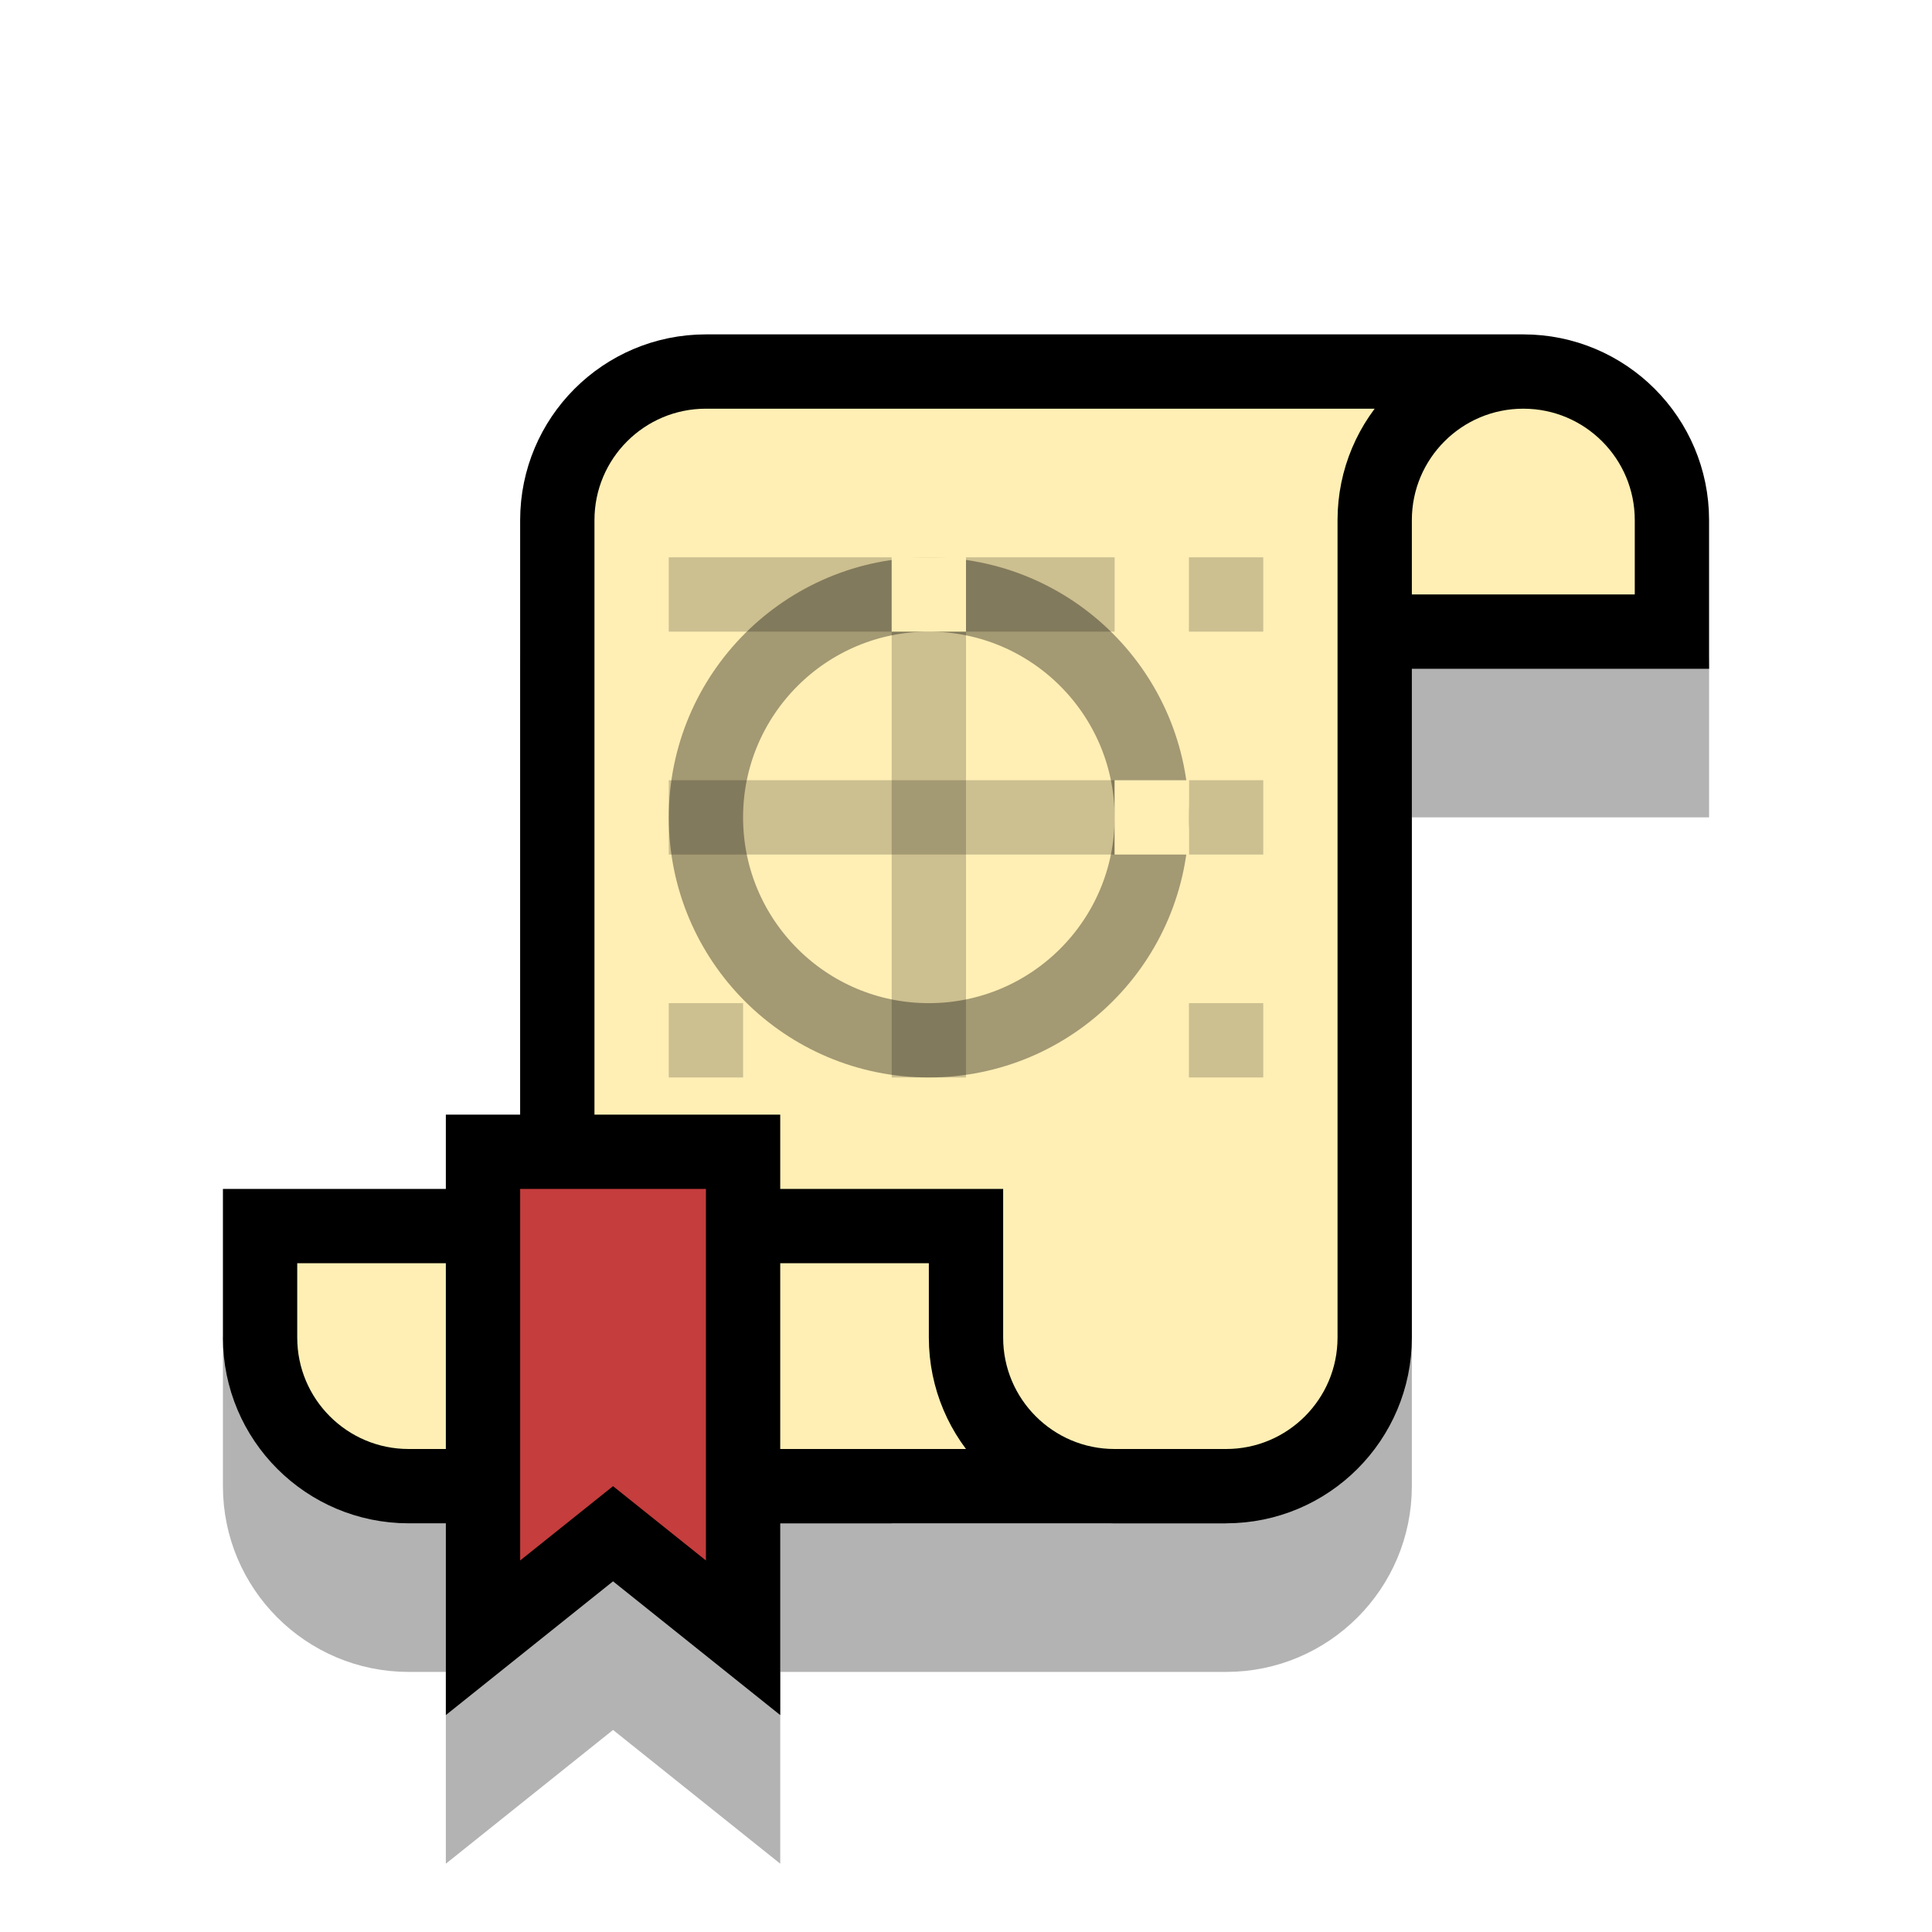
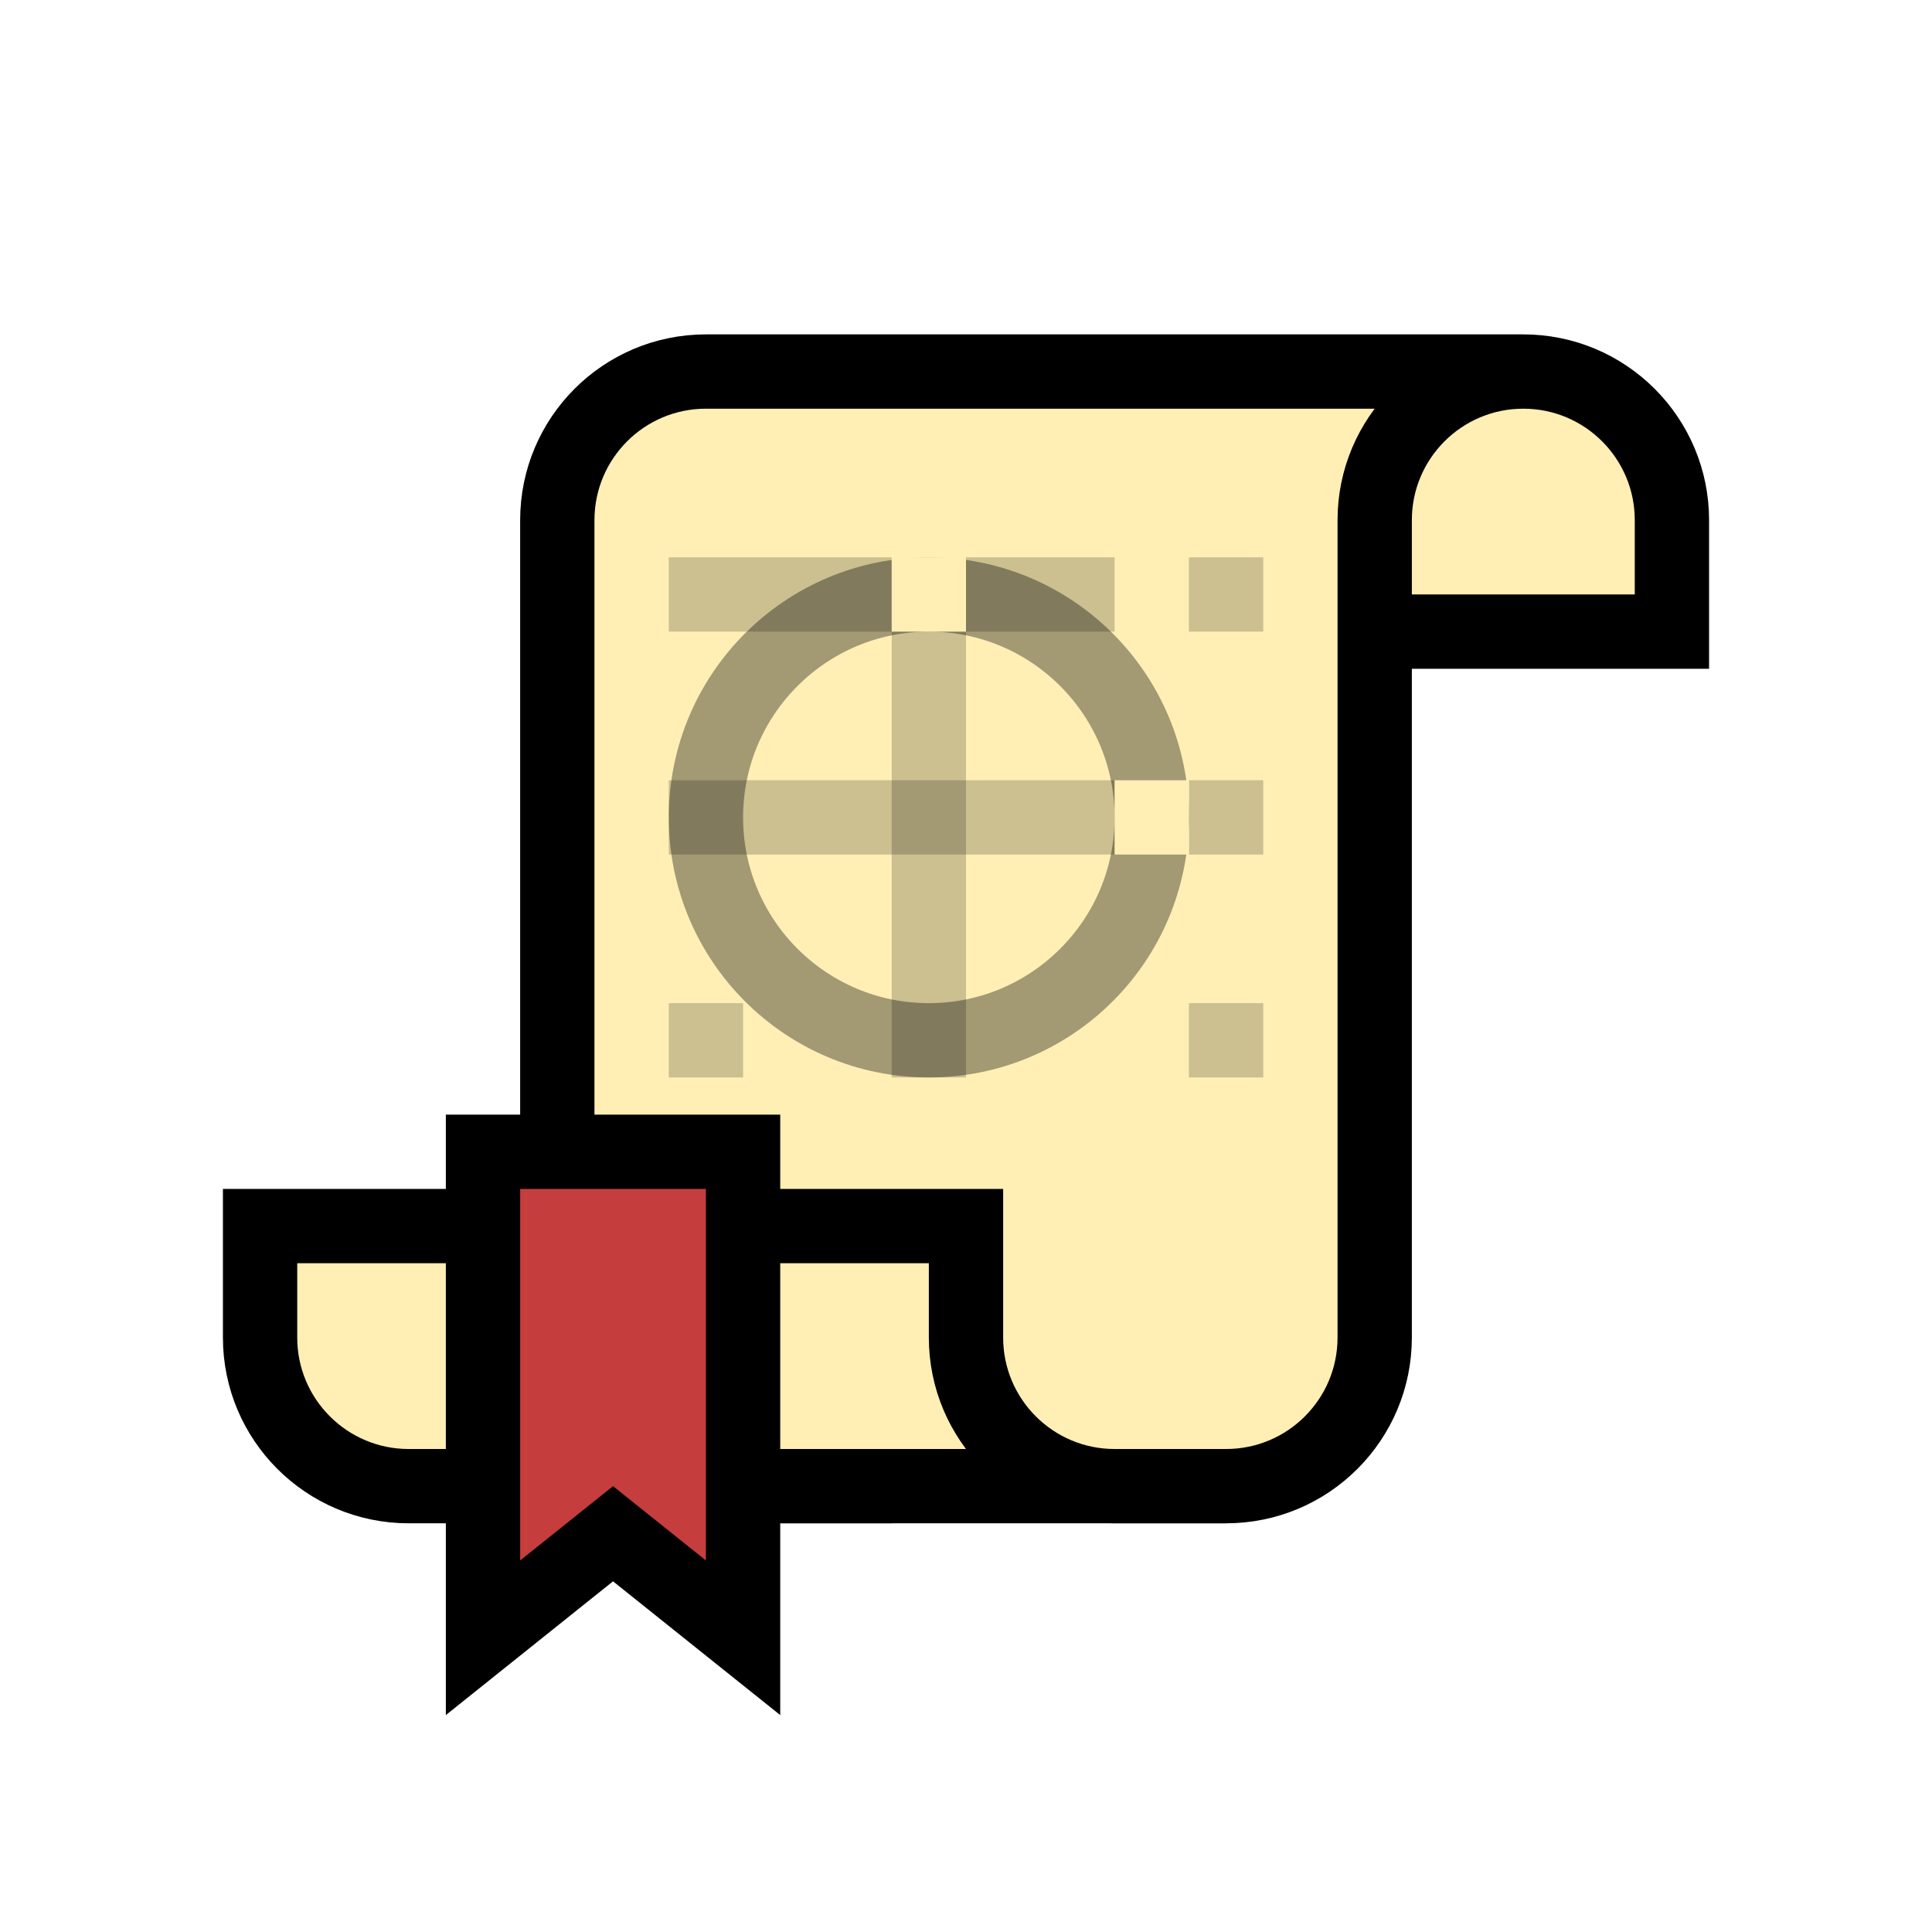
<svg xmlns="http://www.w3.org/2000/svg" width="52" height="52" viewBox="0 0 52 52" fill="none">
-   <path d="M14 35H13V36V46V48.081L14.625 46.781L16.5 45.281L18.375 46.781L20 48.081V46V36V35H19H14Z" fill="#B3B3B3" stroke="#B3B3B3" stroke-width="2" />
-   <path d="M45 21.5H45.5V21V18C45.5 15.515 43.485 13.5 41 13.5H19C16.515 13.5 14.5 15.515 14.5 18V36.5H7H6.5V37V40C6.5 42.485 8.515 44.5 11 44.5H33C35.485 44.5 37.5 42.485 37.5 40V21.5H45Z" fill="#B3B3B3" stroke="#B3B3B3" />
  <path d="M15 14C15 11.791 16.791 10 19 10H41C43.209 10 45 11.791 45 14V17H37V36C37 38.209 35.209 40 33 40H11C8.791 40 7 38.209 7 36V33H15V14Z" fill="#FFEFB4" />
  <path d="M15 40H33C35.209 40 37 38.209 37 36V17M41 10H19C16.791 10 15 11.791 15 14V33M37 17V14C37 11.791 38.791 10 41 10V10C43.209 10 45 11.791 45 14V17H37Z" stroke="black" stroke-width="2" />
  <path d="M33 40H30C27.791 40 26 38.209 26 36V33H7V36C7 38.209 8.791 40 11 40H24" stroke="black" stroke-width="2" />
  <rect x="18" y="15" width="6" height="2" fill="black" fill-opacity="0.2" />
  <rect x="26" y="15" width="4" height="2" fill="black" fill-opacity="0.2" />
  <rect x="26" y="17" width="12" height="2" transform="rotate(90 26 17)" fill="black" fill-opacity="0.2" />
  <rect x="18" y="21" width="12" height="2" fill="black" fill-opacity="0.2" />
  <rect x="32" y="27" width="2" height="2" fill="black" fill-opacity="0.2" />
  <rect x="32" y="21" width="2" height="2" fill="black" fill-opacity="0.2" />
  <rect x="32" y="15" width="2" height="2" fill="black" fill-opacity="0.2" />
  <path d="M14 31H13V32V42V44.081L14.625 42.781L16.5 41.281L18.375 42.781L20 44.081V42V32V31H19H14Z" fill="#C53D3D" stroke="black" stroke-width="2" />
  <rect x="18" y="27" width="2" height="2" fill="black" fill-opacity="0.2" />
  <circle cx="25" cy="22" r="6" stroke="black" stroke-opacity="0.36" stroke-width="2" />
  <rect x="30" y="21" width="2" height="2" fill="#FFEFB4" />
  <rect x="24" y="15" width="2" height="2" fill="#FFEFB4" />
</svg>
